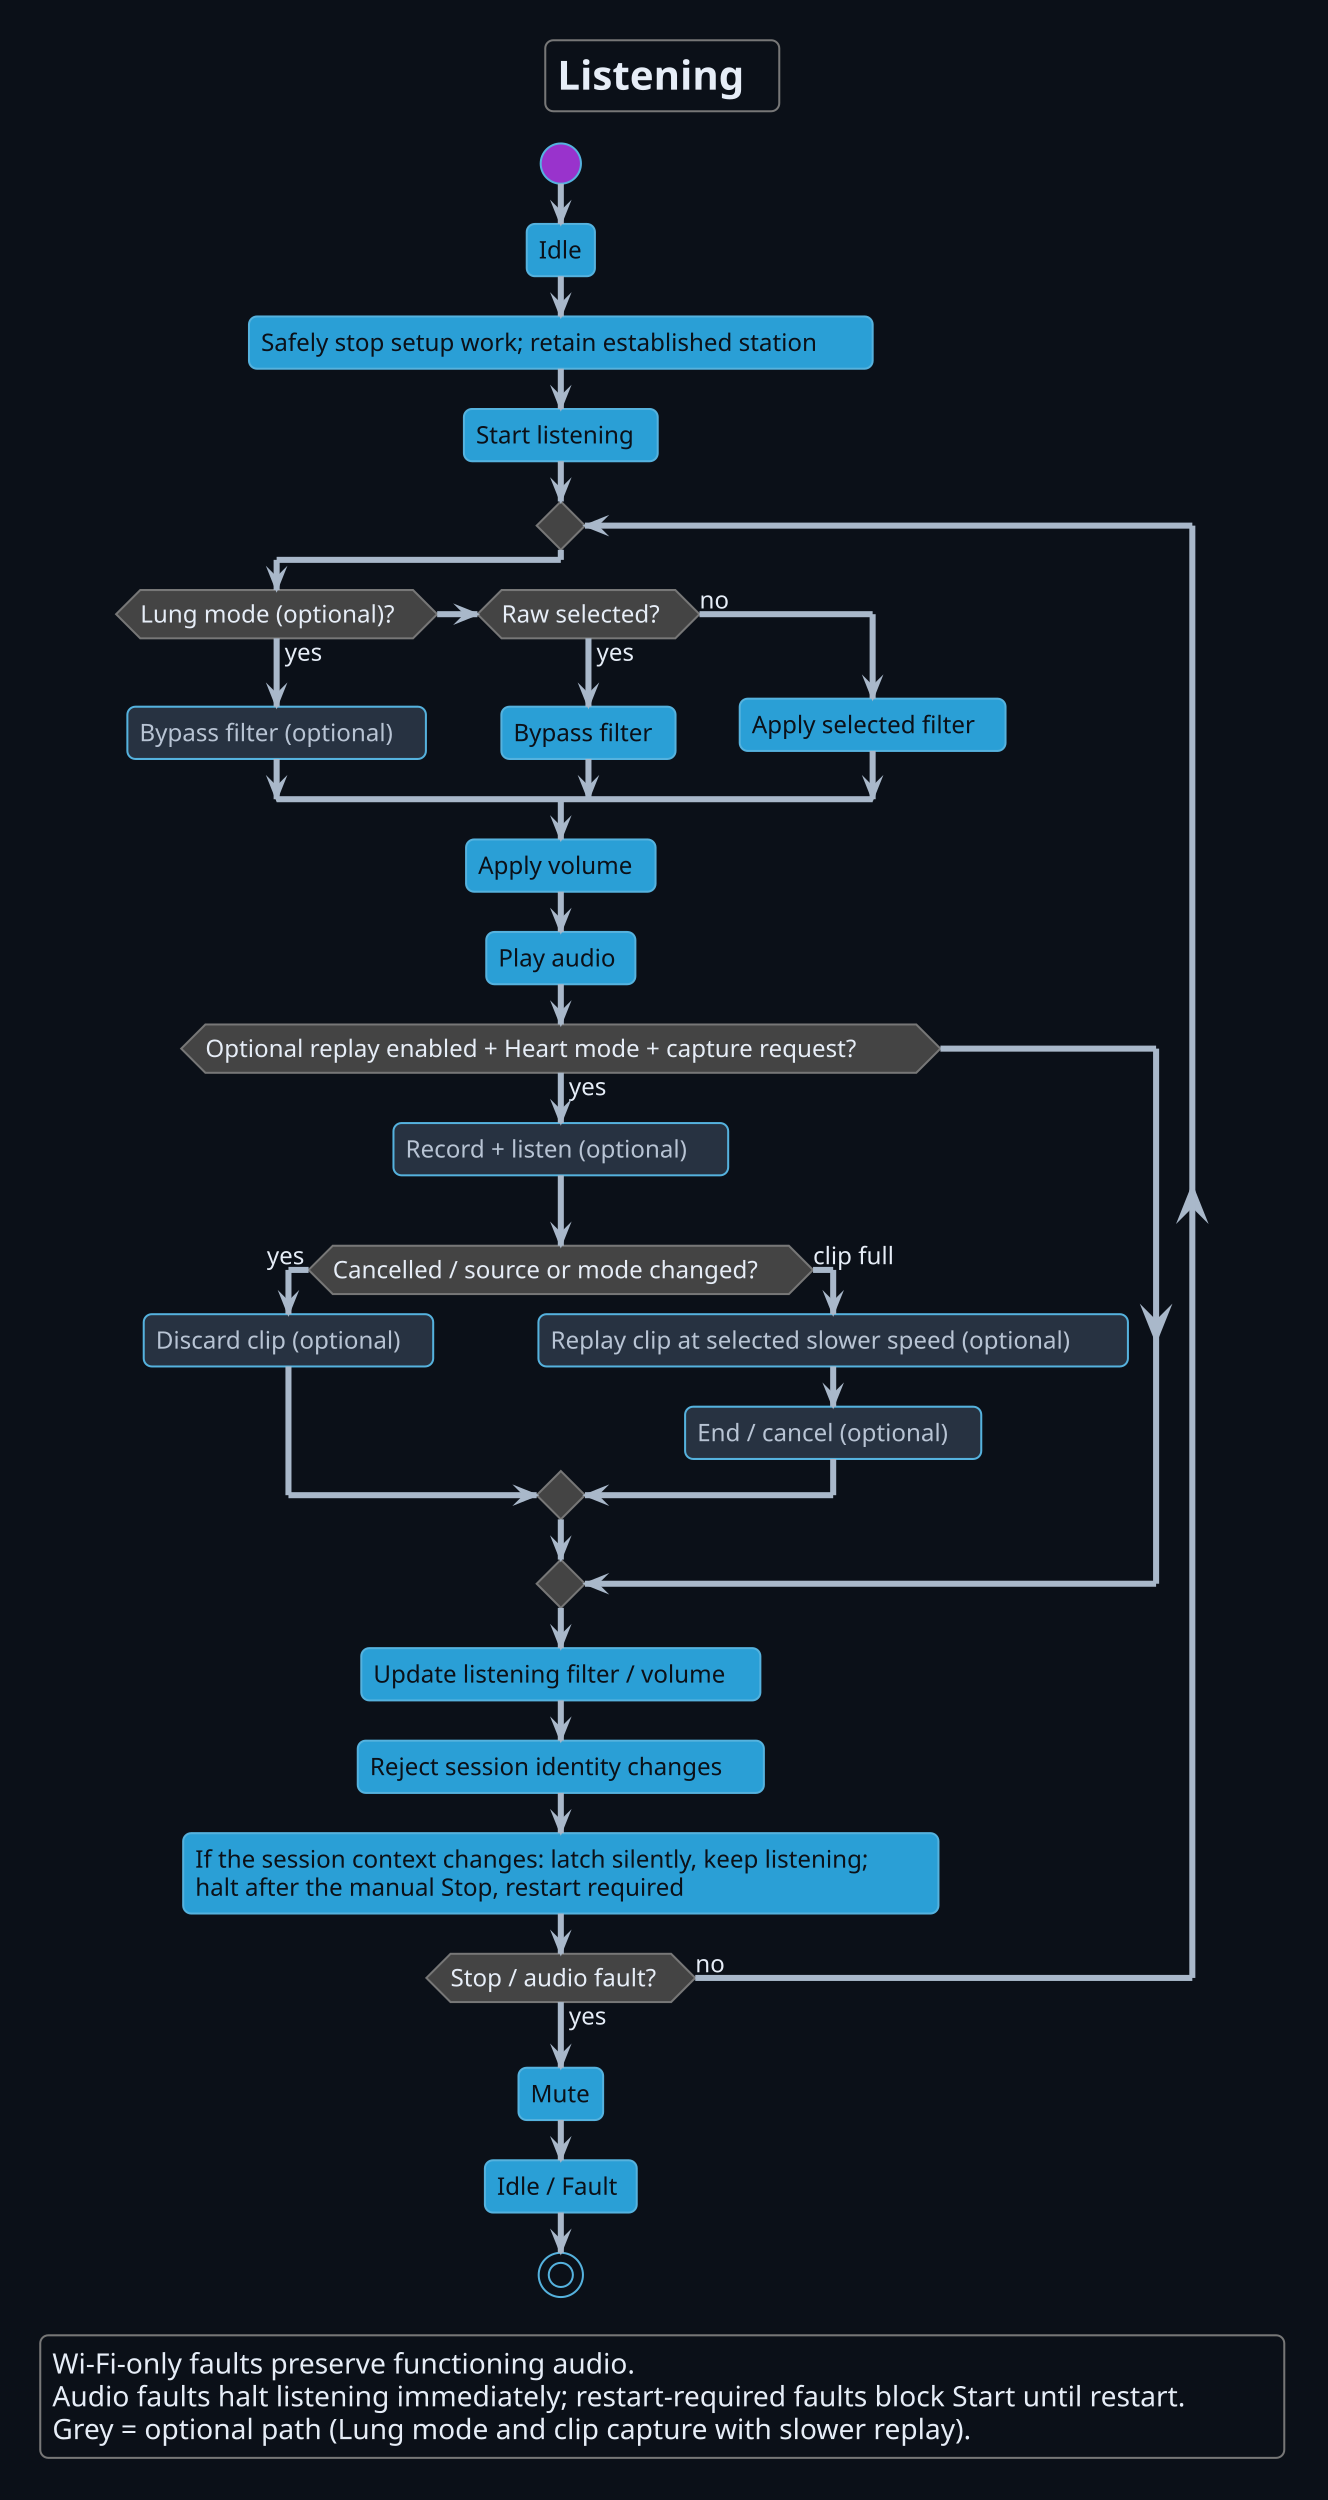
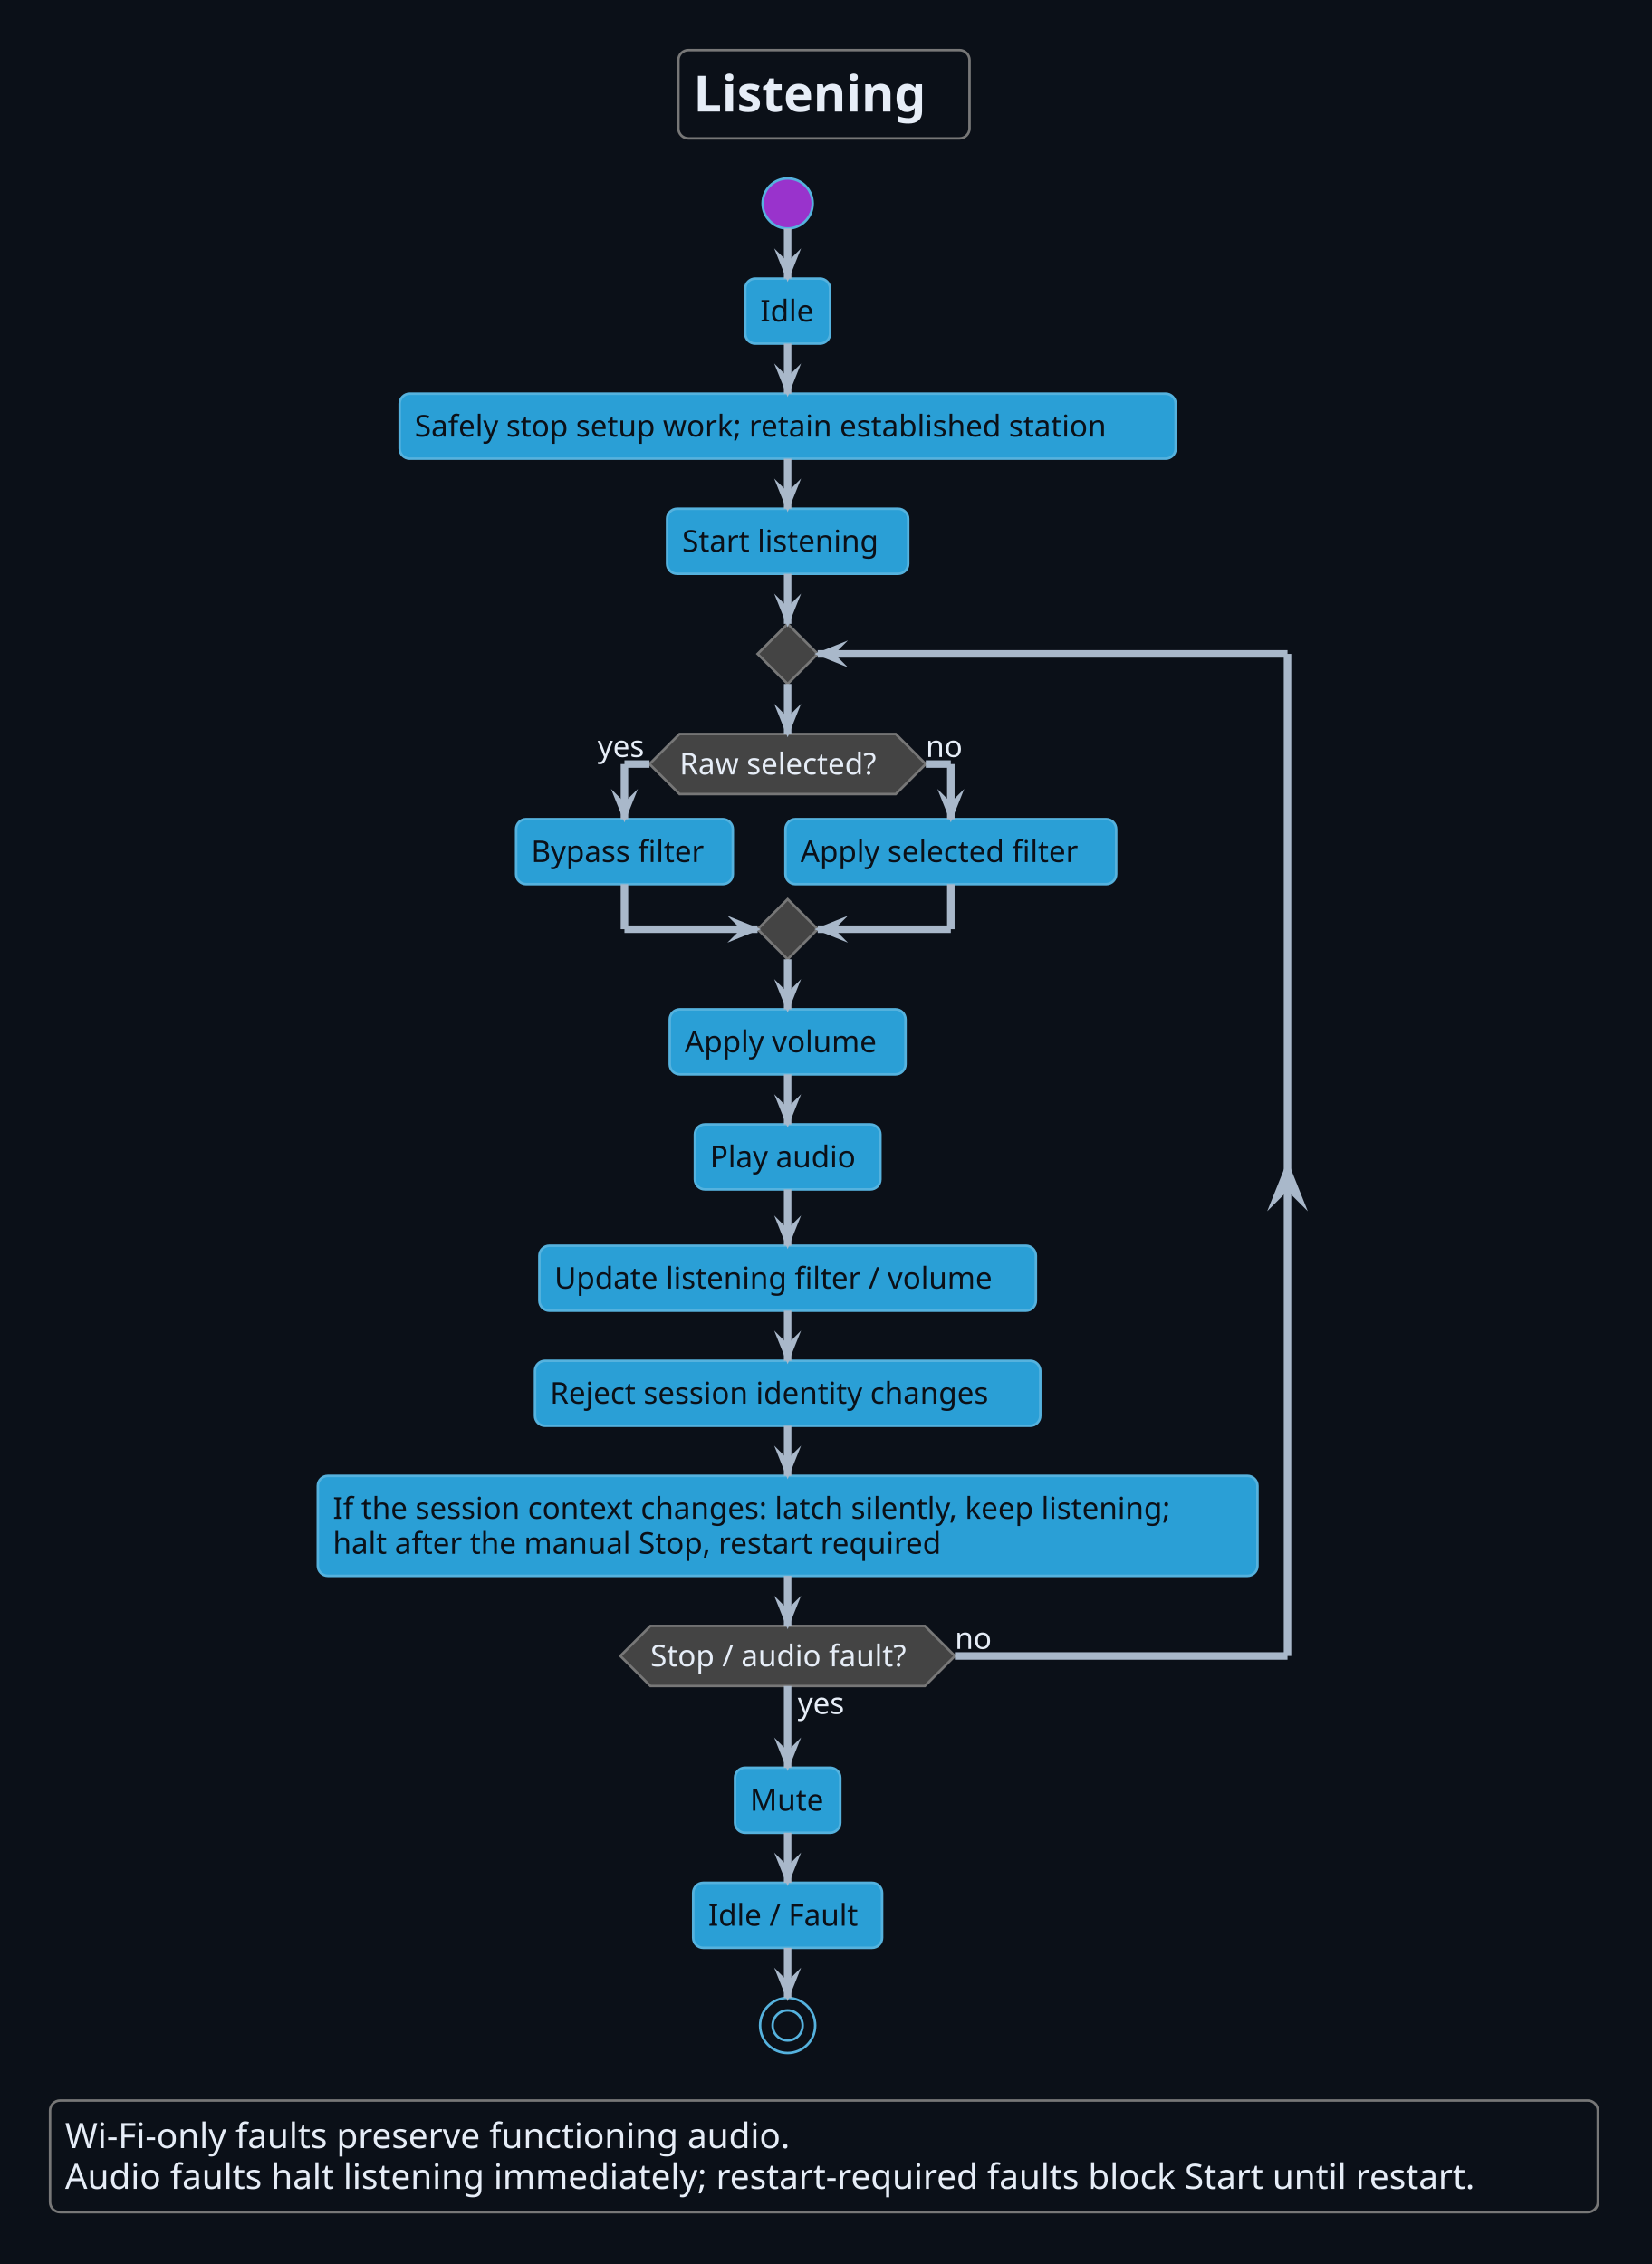
- <svg xmlns="http://www.w3.org/2000/svg" version="1.1" data-diagram-type="ACTIVITY" style="width:687px;height:1294px;background:#0B1018;" width="687.5px" height="1294.792px" viewBox="0 0 687 1294" zoomAndPan="magnify" preserveAspectRatio="none" contentStyleType="text/css">
+ <svg xmlns="http://www.w3.org/2000/svg" version="1.1" data-diagram-type="ACTIVITY" style="width:687px;height:942px;background:#0B1018;" width="687.5px" height="942.708px" viewBox="0 0 687 942" zoomAndPan="magnify" preserveAspectRatio="none" contentStyleType="text/css">
  <defs />
  <g font-family="sans-serif" lengthAdjust="spacing">
-     <rect x="0" y="0" width="687.5" height="1294.792" fill="#0B1018" style="stroke:none;" />
+     <rect x="0" y="0" width="687.5" height="942.708" fill="#0B1018" style="stroke:none;" />
    <g class="title" data-source-line="11">
      <rect x="282.225" y="20.833" width="121.122" height="36.751" fill="none" style="stroke:#777;stroke-width:1.042;" rx="4.167" ry="4.167" />
      <text x="288.475" y="46.421" fill="#E6EDF7" font-size="20.833" textLength="108.622" font-weight="700">Listening</text>
    </g>
-     <ellipse cx="290.279" cy="84.668" rx="10.417" ry="10.417" fill="#93C" style="stroke:#55B2DE;stroke-width:1.042;" />
-     <rect x="272.637" y="115.918" width="35.284" height="27.051" fill="#2A9FD6" style="stroke:#55B2DE;stroke-width:1.042;" rx="4.167" ry="4.167" />
-     <text x="278.887" y="133.771" fill="#0B1018" font-size="12.5" textLength="22.784">Idle</text>
-     <rect x="128.869" y="163.802" width="322.821" height="27.051" fill="#2A9FD6" style="stroke:#55B2DE;stroke-width:1.042;" rx="4.167" ry="4.167" />
-     <text x="135.119" y="181.655" fill="#0B1018" font-size="12.5" textLength="310.321">Safely stop setup work; retain established station</text>
-     <rect x="240.123" y="211.686" width="100.311" height="27.051" fill="#2A9FD6" style="stroke:#55B2DE;stroke-width:1.042;" rx="4.167" ry="4.167" />
-     <text x="246.373" y="229.539" fill="#0B1018" font-size="12.5" textLength="87.811">Start listening</text>
-     <polygon points="72.592,305.404,213.779,305.404,226.279,317.904,213.779,330.404,72.592,330.404,60.092,317.904,72.592,305.404" fill="#444" style="stroke:#777;stroke-width:1.042;stroke-linejoin:miter;stroke-miterlimit:10;" />
-     <text x="147.352" y="342.006" fill="#E6EDF7" font-size="12.5" textLength="21.6">yes</text>
-     <text x="72.592" y="322.231" fill="#E6EDF7" font-size="12.5" textLength="141.187">Lung mode (optional)?</text>
-     <rect x="65.921" y="365.788" width="154.529" height="27.051" fill="#273241" style="stroke:#55B2DE;stroke-width:1.042;" rx="4.167" ry="4.167" />
-     <text x="72.171" y="383.641" fill="#B8C4D4" font-size="12.5" textLength="142.029">Bypass filter (optional)</text>
-     <polygon points="259.612,305.404,349.553,305.404,362.053,317.904,349.553,330.404,259.612,330.404,247.112,317.904,259.612,305.404" fill="#444" style="stroke:#777;stroke-width:1.042;stroke-linejoin:miter;stroke-miterlimit:10;" />
-     <text x="308.749" y="342.006" fill="#E6EDF7" font-size="12.5" textLength="21.6">yes</text>
-     <text x="259.612" y="322.231" fill="#E6EDF7" font-size="12.5" textLength="89.941">Raw selected?</text>
-     <text x="362.053" y="314.956" fill="#E6EDF7" font-size="12.5" textLength="15.57">no</text>
-     <rect x="259.511" y="365.788" width="90.143" height="27.051" fill="#2A9FD6" style="stroke:#55B2DE;stroke-width:1.042;" rx="4.167" ry="4.167" />
-     <text x="265.761" y="383.641" fill="#0B1018" font-size="12.5" textLength="77.643">Bypass filter</text>
-     <rect x="382.887" y="361.637" width="137.579" height="27.051" fill="#2A9FD6" style="stroke:#55B2DE;stroke-width:1.042;" rx="4.167" ry="4.167" />
-     <text x="389.137" y="379.49" fill="#0B1018" font-size="12.5" textLength="125.079">Apply selected filter</text>
-     <rect x="241.243" y="434.505" width="98.071" height="27.051" fill="#2A9FD6" style="stroke:#55B2DE;stroke-width:1.042;" rx="4.167" ry="4.167" />
-     <text x="247.493" y="452.358" fill="#0B1018" font-size="12.5" textLength="85.571">Apply volume</text>
-     <rect x="251.69" y="482.389" width="77.179" height="27.051" fill="#2A9FD6" style="stroke:#55B2DE;stroke-width:1.042;" rx="4.167" ry="4.167" />
-     <text x="257.94" y="500.242" fill="#0B1018" font-size="12.5" textLength="64.679">Play audio</text>
-     <rect x="203.655" y="581.299" width="173.248" height="27.051" fill="#273241" style="stroke:#55B2DE;stroke-width:1.042;" rx="4.167" ry="4.167" />
-     <text x="209.905" y="599.152" fill="#B8C4D4" font-size="12.5" textLength="160.748">Record + listen (optional)</text>
-     <polygon points="172.222,644.808,408.336,644.808,420.836,657.308,408.336,669.808,172.222,669.808,159.722,657.308,172.222,644.808" fill="#444" style="stroke:#777;stroke-width:1.042;stroke-linejoin:miter;stroke-miterlimit:10;" />
-     <text x="172.222" y="661.635" fill="#E6EDF7" font-size="12.5" textLength="236.115">Cancelled / source or mode changed?</text>
-     <text x="138.122" y="654.36" fill="#E6EDF7" font-size="12.5" textLength="21.6">yes</text>
-     <text x="420.836" y="654.36" fill="#E6EDF7" font-size="12.5" textLength="44.995">clip full</text>
-     <rect x="74.391" y="680.225" width="149.829" height="27.051" fill="#273241" style="stroke:#55B2DE;stroke-width:1.042;" rx="4.167" ry="4.167" />
-     <text x="80.641" y="698.077" fill="#B8C4D4" font-size="12.5" textLength="137.329">Discard clip (optional)</text>
-     <rect x="278.693" y="680.225" width="305.121" height="27.051" fill="#273241" style="stroke:#55B2DE;stroke-width:1.042;" rx="4.167" ry="4.167" />
-     <text x="284.943" y="698.077" fill="#B8C4D4" font-size="12.5" textLength="292.621">Replay clip at selected slower speed (optional)</text>
-     <rect x="354.608" y="728.109" width="153.29" height="27.051" fill="#273241" style="stroke:#55B2DE;stroke-width:1.042;" rx="4.167" ry="4.167" />
-     <text x="360.858" y="745.962" fill="#B8C4D4" font-size="12.5" textLength="140.79">End / cancel (optional)</text>
-     <polygon points="290.279,761.41,302.779,773.91,290.279,786.41,277.779,773.91,290.279,761.41" fill="#444" style="stroke:#777;stroke-width:1.042;stroke-linejoin:miter;stroke-miterlimit:10;" />
-     <polygon points="106.295,530.273,474.264,530.273,486.764,542.773,474.264,555.273,106.295,555.273,93.795,542.773,106.295,530.273" fill="#444" style="stroke:#777;stroke-width:1.042;stroke-linejoin:miter;stroke-miterlimit:10;" />
-     <text x="294.446" y="566.876" fill="#E6EDF7" font-size="12.5" textLength="21.6">yes</text>
-     <text x="106.295" y="547.101" fill="#E6EDF7" font-size="12.5" textLength="367.969">Optional replay enabled + Heart mode + capture request?</text>
-     <polygon points="290.279,807.243,302.779,819.743,290.279,832.243,277.779,819.743,290.279,807.243" fill="#444" style="stroke:#777;stroke-width:1.042;stroke-linejoin:miter;stroke-miterlimit:10;" />
-     <rect x="186.998" y="853.076" width="206.561" height="27.051" fill="#2A9FD6" style="stroke:#55B2DE;stroke-width:1.042;" rx="4.167" ry="4.167" />
-     <text x="193.248" y="870.929" fill="#0B1018" font-size="12.5" textLength="194.061">Update listening filter / volume</text>
-     <rect x="185.174" y="900.96" width="210.211" height="27.051" fill="#2A9FD6" style="stroke:#55B2DE;stroke-width:1.042;" rx="4.167" ry="4.167" />
-     <text x="191.424" y="918.813" fill="#0B1018" font-size="12.5" textLength="197.711">Reject session identity changes</text>
-     <rect x="94.814" y="948.844" width="390.93" height="41.602" fill="#2A9FD6" style="stroke:#55B2DE;stroke-width:1.042;" rx="4.167" ry="4.167" />
-     <text x="101.064" y="966.697" fill="#0B1018" font-size="12.5" textLength="378.43">If the session context changes: latch silently, keep listening;</text>
-     <text x="101.064" y="981.248" fill="#0B1018" font-size="12.5" textLength="272.174">halt after the manual Stop, restart required</text>
-     <polygon points="290.279,259.57,302.779,272.07,290.279,284.57,277.779,272.07,290.279,259.57" fill="#444" style="stroke:#777;stroke-width:1.042;stroke-linejoin:miter;stroke-miterlimit:10;" />
-     <polygon points="233.19,1011.279,347.368,1011.279,359.868,1023.779,347.368,1036.279,233.19,1036.279,220.69,1023.779,233.19,1011.279" fill="#444" style="stroke:#777;stroke-width:1.042;stroke-linejoin:miter;stroke-miterlimit:10;" />
-     <text x="294.446" y="1047.882" fill="#E6EDF7" font-size="12.5" textLength="21.6">yes</text>
-     <text x="233.19" y="1028.107" fill="#E6EDF7" font-size="12.5" textLength="114.178">Stop / audio fault?</text>
-     <text x="359.868" y="1020.831" fill="#E6EDF7" font-size="12.5" textLength="15.57">no</text>
-     <rect x="268.38" y="1070.278" width="43.799" height="27.051" fill="#2A9FD6" style="stroke:#55B2DE;stroke-width:1.042;" rx="4.167" ry="4.167" />
-     <text x="274.63" y="1088.131" fill="#0B1018" font-size="12.5" textLength="31.299">Mute</text>
-     <rect x="250.985" y="1118.162" width="78.589" height="27.051" fill="#2A9FD6" style="stroke:#55B2DE;stroke-width:1.042;" rx="4.167" ry="4.167" />
-     <text x="257.235" y="1136.015" fill="#0B1018" font-size="12.5" textLength="66.089">Idle / Fault</text>
-     <ellipse cx="290.279" cy="1177.504" rx="11.458" ry="11.458" fill="none" style="stroke:#55B2DE;stroke-width:1.042;" />
-     <ellipse cx="290.279" cy="1177.504" rx="6.25" ry="6.25" fill="none" style="stroke:#55B2DE;stroke-width:1.042;" />
-     <line x1="290.279" y1="95.085" x2="290.279" y2="115.918" style="stroke:#A9B8CA;stroke-width:3.125;" />
-     <polygon points="286.112,105.501,290.279,115.918,294.446,105.501,290.279,109.668" fill="#A9B8CA" style="stroke:#A9B8CA;stroke-width:1.042;stroke-linejoin:miter;stroke-miterlimit:10;" />
-     <line x1="290.279" y1="142.969" x2="290.279" y2="163.802" style="stroke:#A9B8CA;stroke-width:3.125;" />
-     <polygon points="286.112,153.385,290.279,163.802,294.446,153.385,290.279,157.552" fill="#A9B8CA" style="stroke:#A9B8CA;stroke-width:1.042;stroke-linejoin:miter;stroke-miterlimit:10;" />
-     <line x1="290.279" y1="190.853" x2="290.279" y2="211.686" style="stroke:#A9B8CA;stroke-width:3.125;" />
-     <polygon points="286.112,201.27,290.279,211.686,294.446,201.27,290.279,205.436" fill="#A9B8CA" style="stroke:#A9B8CA;stroke-width:1.042;stroke-linejoin:miter;stroke-miterlimit:10;" />
-     <line x1="143.185" y1="330.404" x2="143.185" y2="365.788" style="stroke:#A9B8CA;stroke-width:3.125;" />
-     <polygon points="139.019,355.371,143.185,365.788,147.352,355.371,143.185,359.538" fill="#A9B8CA" style="stroke:#A9B8CA;stroke-width:1.042;stroke-linejoin:miter;stroke-miterlimit:10;" />
-     <line x1="143.185" y1="392.839" x2="143.185" y2="413.672" style="stroke:#A9B8CA;stroke-width:3.125;" />
-     <polygon points="139.019,403.255,143.185,413.672,147.352,403.255,143.185,407.422" fill="#A9B8CA" style="stroke:#A9B8CA;stroke-width:1.042;stroke-linejoin:miter;stroke-miterlimit:10;" />
-     <line x1="304.583" y1="330.404" x2="304.583" y2="365.788" style="stroke:#A9B8CA;stroke-width:3.125;" />
-     <polygon points="300.416,355.371,304.583,365.788,308.749,355.371,304.583,359.538" fill="#A9B8CA" style="stroke:#A9B8CA;stroke-width:1.042;stroke-linejoin:miter;stroke-miterlimit:10;" />
-     <line x1="304.583" y1="392.839" x2="304.583" y2="413.672" style="stroke:#A9B8CA;stroke-width:3.125;" />
-     <polygon points="300.416,403.255,304.583,413.672,308.749,403.255,304.583,407.422" fill="#A9B8CA" style="stroke:#A9B8CA;stroke-width:1.042;stroke-linejoin:miter;stroke-miterlimit:10;" />
-     <line x1="226.279" y1="317.904" x2="247.112" y2="317.904" style="stroke:#A9B8CA;stroke-width:3.125;" />
-     <polygon points="236.695,313.737,247.112,317.904,236.695,322.07,240.862,317.904" fill="#A9B8CA" style="stroke:#A9B8CA;stroke-width:1.042;stroke-linejoin:miter;stroke-miterlimit:10;" />
-     <line x1="290.279" y1="284.57" x2="290.279" y2="289.779" style="stroke:#A9B8CA;stroke-width:3.125;" />
-     <line x1="290.279" y1="289.779" x2="143.185" y2="289.779" style="stroke:#A9B8CA;stroke-width:3.125;" />
-     <line x1="143.185" y1="289.779" x2="143.185" y2="305.404" style="stroke:#A9B8CA;stroke-width:3.125;" />
-     <polygon points="139.019,294.987,143.185,305.404,147.352,294.987,143.185,299.154" fill="#A9B8CA" style="stroke:#A9B8CA;stroke-width:1.042;stroke-linejoin:miter;stroke-miterlimit:10;" />
-     <line x1="362.053" y1="317.904" x2="451.676" y2="317.904" style="stroke:#A9B8CA;stroke-width:3.125;" />
-     <line x1="451.676" y1="317.904" x2="451.676" y2="361.637" style="stroke:#A9B8CA;stroke-width:3.125;" />
-     <polygon points="447.51,351.221,451.676,361.637,455.843,351.221,451.676,355.387" fill="#A9B8CA" style="stroke:#A9B8CA;stroke-width:1.042;stroke-linejoin:miter;stroke-miterlimit:10;" />
-     <line x1="451.676" y1="388.688" x2="451.676" y2="413.672" style="stroke:#A9B8CA;stroke-width:3.125;" />
-     <polygon points="447.51,403.255,451.676,413.672,455.843,403.255,451.676,407.422" fill="#A9B8CA" style="stroke:#A9B8CA;stroke-width:1.042;stroke-linejoin:miter;stroke-miterlimit:10;" />
-     <line x1="143.185" y1="413.672" x2="451.676" y2="413.672" style="stroke:#A9B8CA;stroke-width:3.125;" />
-     <line x1="290.279" y1="413.672" x2="290.279" y2="434.505" style="stroke:#A9B8CA;stroke-width:3.125;" />
-     <polygon points="286.112,424.089,290.279,434.505,294.446,424.089,290.279,428.255" fill="#A9B8CA" style="stroke:#A9B8CA;stroke-width:1.042;stroke-linejoin:miter;stroke-miterlimit:10;" />
-     <line x1="290.279" y1="461.556" x2="290.279" y2="482.389" style="stroke:#A9B8CA;stroke-width:3.125;" />
-     <polygon points="286.112,471.973,290.279,482.389,294.446,471.973,290.279,476.139" fill="#A9B8CA" style="stroke:#A9B8CA;stroke-width:1.042;stroke-linejoin:miter;stroke-miterlimit:10;" />
-     <line x1="431.253" y1="707.275" x2="431.253" y2="728.109" style="stroke:#A9B8CA;stroke-width:3.125;" />
-     <polygon points="427.086,717.692,431.253,728.109,435.42,717.692,431.253,721.859" fill="#A9B8CA" style="stroke:#A9B8CA;stroke-width:1.042;stroke-linejoin:miter;stroke-miterlimit:10;" />
-     <line x1="159.722" y1="657.308" x2="149.305" y2="657.308" style="stroke:#A9B8CA;stroke-width:3.125;" />
-     <line x1="149.305" y1="657.308" x2="149.305" y2="680.225" style="stroke:#A9B8CA;stroke-width:3.125;" />
-     <polygon points="145.139,669.808,149.305,680.225,153.472,669.808,149.305,673.975" fill="#A9B8CA" style="stroke:#A9B8CA;stroke-width:1.042;stroke-linejoin:miter;stroke-miterlimit:10;" />
-     <line x1="420.836" y1="657.308" x2="431.253" y2="657.308" style="stroke:#A9B8CA;stroke-width:3.125;" />
-     <line x1="431.253" y1="657.308" x2="431.253" y2="680.225" style="stroke:#A9B8CA;stroke-width:3.125;" />
-     <polygon points="427.086,669.808,431.253,680.225,435.42,669.808,431.253,673.975" fill="#A9B8CA" style="stroke:#A9B8CA;stroke-width:1.042;stroke-linejoin:miter;stroke-miterlimit:10;" />
-     <line x1="149.305" y1="707.275" x2="149.305" y2="773.91" style="stroke:#A9B8CA;stroke-width:3.125;" />
-     <line x1="149.305" y1="773.91" x2="277.779" y2="773.91" style="stroke:#A9B8CA;stroke-width:3.125;" />
-     <polygon points="267.362,769.743,277.779,773.91,267.362,778.076,271.529,773.91" fill="#A9B8CA" style="stroke:#A9B8CA;stroke-width:1.042;stroke-linejoin:miter;stroke-miterlimit:10;" />
-     <line x1="431.253" y1="755.16" x2="431.253" y2="773.91" style="stroke:#A9B8CA;stroke-width:3.125;" />
-     <line x1="431.253" y1="773.91" x2="302.779" y2="773.91" style="stroke:#A9B8CA;stroke-width:3.125;" />
-     <polygon points="313.196,769.743,302.779,773.91,313.196,778.076,309.029,773.91" fill="#A9B8CA" style="stroke:#A9B8CA;stroke-width:1.042;stroke-linejoin:miter;stroke-miterlimit:10;" />
-     <line x1="290.279" y1="608.35" x2="290.279" y2="644.808" style="stroke:#A9B8CA;stroke-width:3.125;" />
-     <polygon points="286.112,634.391,290.279,644.808,294.446,634.391,290.279,638.558" fill="#A9B8CA" style="stroke:#A9B8CA;stroke-width:1.042;stroke-linejoin:miter;stroke-miterlimit:10;" />
-     <line x1="290.279" y1="555.273" x2="290.279" y2="581.299" style="stroke:#A9B8CA;stroke-width:3.125;" />
-     <polygon points="286.112,570.882,290.279,581.299,294.446,570.882,290.279,575.049" fill="#A9B8CA" style="stroke:#A9B8CA;stroke-width:1.042;stroke-linejoin:miter;stroke-miterlimit:10;" />
-     <line x1="486.764" y1="542.773" x2="598.397" y2="542.773" style="stroke:#A9B8CA;stroke-width:3.125;" />
-     <polygon points="594.23,681.25,598.397,691.667,602.563,681.25,598.397,685.417" fill="#A9B8CA" style="stroke:#A9B8CA;stroke-width:3.125;stroke-linejoin:miter;stroke-miterlimit:10;" />
-     <line x1="598.397" y1="542.773" x2="598.397" y2="819.743" style="stroke:#A9B8CA;stroke-width:3.125;" />
-     <line x1="598.397" y1="819.743" x2="302.779" y2="819.743" style="stroke:#A9B8CA;stroke-width:3.125;" />
-     <polygon points="313.196,815.576,302.779,819.743,313.196,823.91,309.029,819.743" fill="#A9B8CA" style="stroke:#A9B8CA;stroke-width:1.042;stroke-linejoin:miter;stroke-miterlimit:10;" />
-     <line x1="290.279" y1="786.41" x2="290.279" y2="807.243" style="stroke:#A9B8CA;stroke-width:3.125;" />
-     <polygon points="286.112,796.826,290.279,807.243,294.446,796.826,290.279,800.993" fill="#A9B8CA" style="stroke:#A9B8CA;stroke-width:1.042;stroke-linejoin:miter;stroke-miterlimit:10;" />
-     <line x1="290.279" y1="509.44" x2="290.279" y2="530.273" style="stroke:#A9B8CA;stroke-width:3.125;" />
-     <polygon points="286.112,519.857,290.279,530.273,294.446,519.857,290.279,524.023" fill="#A9B8CA" style="stroke:#A9B8CA;stroke-width:1.042;stroke-linejoin:miter;stroke-miterlimit:10;" />
-     <line x1="290.279" y1="832.243" x2="290.279" y2="853.076" style="stroke:#A9B8CA;stroke-width:3.125;" />
-     <polygon points="286.112,842.66,290.279,853.076,294.446,842.66,290.279,846.826" fill="#A9B8CA" style="stroke:#A9B8CA;stroke-width:1.042;stroke-linejoin:miter;stroke-miterlimit:10;" />
-     <line x1="290.279" y1="880.127" x2="290.279" y2="900.96" style="stroke:#A9B8CA;stroke-width:3.125;" />
-     <polygon points="286.112,890.544,290.279,900.96,294.446,890.544,290.279,894.71" fill="#A9B8CA" style="stroke:#A9B8CA;stroke-width:1.042;stroke-linejoin:miter;stroke-miterlimit:10;" />
-     <line x1="290.279" y1="928.011" x2="290.279" y2="948.844" style="stroke:#A9B8CA;stroke-width:3.125;" />
-     <polygon points="286.112,938.428,290.279,948.844,294.446,938.428,290.279,942.594" fill="#A9B8CA" style="stroke:#A9B8CA;stroke-width:1.042;stroke-linejoin:miter;stroke-miterlimit:10;" />
-     <line x1="359.868" y1="1023.779" x2="617.147" y2="1023.779" style="stroke:#A9B8CA;stroke-width:3.125;" />
-     <polygon points="612.98,627.083,617.147,616.667,621.313,627.083,617.147,622.917" fill="#A9B8CA" style="stroke:#A9B8CA;stroke-width:3.125;stroke-linejoin:miter;stroke-miterlimit:10;" />
-     <line x1="617.147" y1="272.07" x2="617.147" y2="1023.779" style="stroke:#A9B8CA;stroke-width:3.125;" />
-     <line x1="617.147" y1="272.07" x2="302.779" y2="272.07" style="stroke:#A9B8CA;stroke-width:3.125;" />
-     <polygon points="313.196,267.904,302.779,272.07,313.196,276.237,309.029,272.07" fill="#A9B8CA" style="stroke:#A9B8CA;stroke-width:1.042;stroke-linejoin:miter;stroke-miterlimit:10;" />
-     <line x1="290.279" y1="990.446" x2="290.279" y2="1011.279" style="stroke:#A9B8CA;stroke-width:3.125;" />
-     <polygon points="286.112,1000.863,290.279,1011.279,294.446,1000.863,290.279,1005.029" fill="#A9B8CA" style="stroke:#A9B8CA;stroke-width:1.042;stroke-linejoin:miter;stroke-miterlimit:10;" />
-     <line x1="290.279" y1="238.737" x2="290.279" y2="259.57" style="stroke:#A9B8CA;stroke-width:3.125;" />
-     <polygon points="286.112,249.154,290.279,259.57,294.446,249.154,290.279,253.32" fill="#A9B8CA" style="stroke:#A9B8CA;stroke-width:1.042;stroke-linejoin:miter;stroke-miterlimit:10;" />
-     <line x1="290.279" y1="1036.279" x2="290.279" y2="1070.278" style="stroke:#A9B8CA;stroke-width:3.125;" />
-     <polygon points="286.112,1059.861,290.279,1070.278,294.446,1059.861,290.279,1064.028" fill="#A9B8CA" style="stroke:#A9B8CA;stroke-width:1.042;stroke-linejoin:miter;stroke-miterlimit:10;" />
-     <line x1="290.279" y1="1097.329" x2="290.279" y2="1118.162" style="stroke:#A9B8CA;stroke-width:3.125;" />
-     <polygon points="286.112,1107.745,290.279,1118.162,294.446,1107.745,290.279,1111.912" fill="#A9B8CA" style="stroke:#A9B8CA;stroke-width:1.042;stroke-linejoin:miter;stroke-miterlimit:10;" />
-     <line x1="290.279" y1="1145.213" x2="290.279" y2="1166.046" style="stroke:#A9B8CA;stroke-width:3.125;" />
-     <polygon points="286.112,1155.629,290.279,1166.046,294.446,1155.629,290.279,1159.796" fill="#A9B8CA" style="stroke:#A9B8CA;stroke-width:1.042;stroke-linejoin:miter;stroke-miterlimit:10;" />
-     <g class="legend" data-source-line="42">
-       <rect x="20.833" y="1208.754" width="643.906" height="63.428" fill="none" style="stroke:#777;stroke-width:1.042;" rx="4.167" ry="4.167" />
-       <text x="27.083" y="1228.541" fill="#E6EDF7" font-size="14.583" textLength="323.069">Wi-Fi-only faults preserve functioning audio.</text>
-       <text x="27.083" y="1245.517" fill="#E6EDF7" font-size="14.583" textLength="631.406">Audio faults halt listening immediately; restart-required faults block Start until restart.</text>
-       <text x="27.083" y="1262.493" fill="#E6EDF7" font-size="14.583" textLength="516.811">Grey = optional path (Lung mode and clip capture with slower replay).</text>
+     <ellipse cx="327.682" cy="84.668" rx="10.417" ry="10.417" fill="#93C" style="stroke:#55B2DE;stroke-width:1.042;" />
+     <rect x="310.04" y="115.918" width="35.284" height="27.051" fill="#2A9FD6" style="stroke:#55B2DE;stroke-width:1.042;" rx="4.167" ry="4.167" />
+     <text x="316.29" y="133.771" fill="#0B1018" font-size="12.5" textLength="22.784">Idle</text>
+     <rect x="166.271" y="163.802" width="322.821" height="27.051" fill="#2A9FD6" style="stroke:#55B2DE;stroke-width:1.042;" rx="4.167" ry="4.167" />
+     <text x="172.521" y="181.655" fill="#0B1018" font-size="12.5" textLength="310.321">Safely stop setup work; retain established station</text>
+     <rect x="277.526" y="211.686" width="100.311" height="27.051" fill="#2A9FD6" style="stroke:#55B2DE;stroke-width:1.042;" rx="4.167" ry="4.167" />
+     <text x="283.776" y="229.539" fill="#0B1018" font-size="12.5" textLength="87.811">Start listening</text>
+     <polygon points="282.711,305.404,372.653,305.404,385.153,317.904,372.653,330.404,282.711,330.404,270.211,317.904,282.711,305.404" fill="#444" style="stroke:#777;stroke-width:1.042;stroke-linejoin:miter;stroke-miterlimit:10;" />
+     <text x="282.711" y="322.231" fill="#E6EDF7" font-size="12.5" textLength="89.941">Raw selected?</text>
+     <text x="248.611" y="314.956" fill="#E6EDF7" font-size="12.5" textLength="21.6">yes</text>
+     <text x="385.153" y="314.956" fill="#E6EDF7" font-size="12.5" textLength="15.57">no</text>
+     <rect x="214.723" y="340.82" width="90.143" height="27.051" fill="#2A9FD6" style="stroke:#55B2DE;stroke-width:1.042;" rx="4.167" ry="4.167" />
+     <text x="220.973" y="358.673" fill="#0B1018" font-size="12.5" textLength="77.643">Bypass filter</text>
+     <rect x="326.78" y="340.82" width="137.579" height="27.051" fill="#2A9FD6" style="stroke:#55B2DE;stroke-width:1.042;" rx="4.167" ry="4.167" />
+     <text x="333.03" y="358.673" fill="#0B1018" font-size="12.5" textLength="125.079">Apply selected filter</text>
+     <polygon points="327.682,374.121,340.182,386.621,327.682,399.121,315.182,386.621,327.682,374.121" fill="#444" style="stroke:#777;stroke-width:1.042;stroke-linejoin:miter;stroke-miterlimit:10;" />
+     <rect x="278.646" y="419.954" width="98.071" height="27.051" fill="#2A9FD6" style="stroke:#55B2DE;stroke-width:1.042;" rx="4.167" ry="4.167" />
+     <text x="284.896" y="437.807" fill="#0B1018" font-size="12.5" textLength="85.571">Apply volume</text>
+     <rect x="289.093" y="467.839" width="77.179" height="27.051" fill="#2A9FD6" style="stroke:#55B2DE;stroke-width:1.042;" rx="4.167" ry="4.167" />
+     <text x="295.343" y="485.691" fill="#0B1018" font-size="12.5" textLength="64.679">Play audio</text>
+     <rect x="224.401" y="518.311" width="206.561" height="27.051" fill="#2A9FD6" style="stroke:#55B2DE;stroke-width:1.042;" rx="4.167" ry="4.167" />
+     <text x="230.651" y="536.163" fill="#0B1018" font-size="12.5" textLength="194.061">Update listening filter / volume</text>
+     <rect x="222.576" y="566.195" width="210.211" height="27.051" fill="#2A9FD6" style="stroke:#55B2DE;stroke-width:1.042;" rx="4.167" ry="4.167" />
+     <text x="228.826" y="584.047" fill="#0B1018" font-size="12.5" textLength="197.711">Reject session identity changes</text>
+     <rect x="132.217" y="614.079" width="390.93" height="41.602" fill="#2A9FD6" style="stroke:#55B2DE;stroke-width:1.042;" rx="4.167" ry="4.167" />
+     <text x="138.467" y="631.932" fill="#0B1018" font-size="12.5" textLength="378.43">If the session context changes: latch silently, keep listening;</text>
+     <text x="138.467" y="646.482" fill="#0B1018" font-size="12.5" textLength="272.174">halt after the manual Stop, restart required</text>
+     <polygon points="327.682,259.57,340.182,272.07,327.682,284.57,315.182,272.07,327.682,259.57" fill="#444" style="stroke:#777;stroke-width:1.042;stroke-linejoin:miter;stroke-miterlimit:10;" />
+     <polygon points="270.593,676.514,384.771,676.514,397.271,689.014,384.771,701.514,270.593,701.514,258.093,689.014,270.593,676.514" fill="#444" style="stroke:#777;stroke-width:1.042;stroke-linejoin:miter;stroke-miterlimit:10;" />
+     <text x="331.849" y="713.116" fill="#E6EDF7" font-size="12.5" textLength="21.6">yes</text>
+     <text x="270.593" y="693.341" fill="#E6EDF7" font-size="12.5" textLength="114.178">Stop / audio fault?</text>
+     <text x="397.271" y="686.066" fill="#E6EDF7" font-size="12.5" textLength="15.57">no</text>
+     <rect x="305.783" y="735.512" width="43.799" height="27.051" fill="#2A9FD6" style="stroke:#55B2DE;stroke-width:1.042;" rx="4.167" ry="4.167" />
+     <text x="312.033" y="753.365" fill="#0B1018" font-size="12.5" textLength="31.299">Mute</text>
+     <rect x="288.388" y="783.396" width="78.589" height="27.051" fill="#2A9FD6" style="stroke:#55B2DE;stroke-width:1.042;" rx="4.167" ry="4.167" />
+     <text x="294.638" y="801.249" fill="#0B1018" font-size="12.5" textLength="66.089">Idle / Fault</text>
+     <ellipse cx="327.682" cy="842.739" rx="11.458" ry="11.458" fill="none" style="stroke:#55B2DE;stroke-width:1.042;" />
+     <ellipse cx="327.682" cy="842.739" rx="6.25" ry="6.25" fill="none" style="stroke:#55B2DE;stroke-width:1.042;" />
+     <line x1="327.682" y1="95.085" x2="327.682" y2="115.918" style="stroke:#A9B8CA;stroke-width:3.125;" />
+     <polygon points="323.515,105.501,327.682,115.918,331.849,105.501,327.682,109.668" fill="#A9B8CA" style="stroke:#A9B8CA;stroke-width:1.042;stroke-linejoin:miter;stroke-miterlimit:10;" />
+     <line x1="327.682" y1="142.969" x2="327.682" y2="163.802" style="stroke:#A9B8CA;stroke-width:3.125;" />
+     <polygon points="323.515,153.385,327.682,163.802,331.849,153.385,327.682,157.552" fill="#A9B8CA" style="stroke:#A9B8CA;stroke-width:1.042;stroke-linejoin:miter;stroke-miterlimit:10;" />
+     <line x1="327.682" y1="190.853" x2="327.682" y2="211.686" style="stroke:#A9B8CA;stroke-width:3.125;" />
+     <polygon points="323.515,201.27,327.682,211.686,331.849,201.27,327.682,205.436" fill="#A9B8CA" style="stroke:#A9B8CA;stroke-width:1.042;stroke-linejoin:miter;stroke-miterlimit:10;" />
+     <line x1="270.211" y1="317.904" x2="259.795" y2="317.904" style="stroke:#A9B8CA;stroke-width:3.125;" />
+     <line x1="259.795" y1="317.904" x2="259.795" y2="340.82" style="stroke:#A9B8CA;stroke-width:3.125;" />
+     <polygon points="255.628,330.404,259.795,340.82,263.961,330.404,259.795,334.57" fill="#A9B8CA" style="stroke:#A9B8CA;stroke-width:1.042;stroke-linejoin:miter;stroke-miterlimit:10;" />
+     <line x1="385.153" y1="317.904" x2="395.569" y2="317.904" style="stroke:#A9B8CA;stroke-width:3.125;" />
+     <line x1="395.569" y1="317.904" x2="395.569" y2="340.82" style="stroke:#A9B8CA;stroke-width:3.125;" />
+     <polygon points="391.403,330.404,395.569,340.82,399.736,330.404,395.569,334.57" fill="#A9B8CA" style="stroke:#A9B8CA;stroke-width:1.042;stroke-linejoin:miter;stroke-miterlimit:10;" />
+     <line x1="259.795" y1="367.871" x2="259.795" y2="386.621" style="stroke:#A9B8CA;stroke-width:3.125;" />
+     <line x1="259.795" y1="386.621" x2="315.182" y2="386.621" style="stroke:#A9B8CA;stroke-width:3.125;" />
+     <polygon points="304.765,382.454,315.182,386.621,304.765,390.788,308.932,386.621" fill="#A9B8CA" style="stroke:#A9B8CA;stroke-width:1.042;stroke-linejoin:miter;stroke-miterlimit:10;" />
+     <line x1="395.569" y1="367.871" x2="395.569" y2="386.621" style="stroke:#A9B8CA;stroke-width:3.125;" />
+     <line x1="395.569" y1="386.621" x2="340.182" y2="386.621" style="stroke:#A9B8CA;stroke-width:3.125;" />
+     <polygon points="350.599,382.454,340.182,386.621,350.599,390.788,346.432,386.621" fill="#A9B8CA" style="stroke:#A9B8CA;stroke-width:1.042;stroke-linejoin:miter;stroke-miterlimit:10;" />
+     <line x1="327.682" y1="399.121" x2="327.682" y2="419.954" style="stroke:#A9B8CA;stroke-width:3.125;" />
+     <polygon points="323.515,409.538,327.682,419.954,331.849,409.538,327.682,413.704" fill="#A9B8CA" style="stroke:#A9B8CA;stroke-width:1.042;stroke-linejoin:miter;stroke-miterlimit:10;" />
+     <line x1="327.682" y1="447.005" x2="327.682" y2="467.839" style="stroke:#A9B8CA;stroke-width:3.125;" />
+     <polygon points="323.515,457.422,327.682,467.839,331.849,457.422,327.682,461.589" fill="#A9B8CA" style="stroke:#A9B8CA;stroke-width:1.042;stroke-linejoin:miter;stroke-miterlimit:10;" />
+     <line x1="327.682" y1="494.889" x2="327.682" y2="518.311" style="stroke:#A9B8CA;stroke-width:3.125;" />
+     <polygon points="323.515,507.894,327.682,518.311,331.849,507.894,327.682,512.061" fill="#A9B8CA" style="stroke:#A9B8CA;stroke-width:1.042;stroke-linejoin:miter;stroke-miterlimit:10;" />
+     <line x1="327.682" y1="545.361" x2="327.682" y2="566.195" style="stroke:#A9B8CA;stroke-width:3.125;" />
+     <polygon points="323.515,555.778,327.682,566.195,331.849,555.778,327.682,559.945" fill="#A9B8CA" style="stroke:#A9B8CA;stroke-width:1.042;stroke-linejoin:miter;stroke-miterlimit:10;" />
+     <line x1="327.682" y1="593.245" x2="327.682" y2="614.079" style="stroke:#A9B8CA;stroke-width:3.125;" />
+     <polygon points="323.515,603.662,327.682,614.079,331.849,603.662,327.682,607.829" fill="#A9B8CA" style="stroke:#A9B8CA;stroke-width:1.042;stroke-linejoin:miter;stroke-miterlimit:10;" />
+     <line x1="327.682" y1="284.57" x2="327.682" y2="305.404" style="stroke:#A9B8CA;stroke-width:3.125;" />
+     <polygon points="323.515,294.987,327.682,305.404,331.849,294.987,327.682,299.154" fill="#A9B8CA" style="stroke:#A9B8CA;stroke-width:1.042;stroke-linejoin:miter;stroke-miterlimit:10;" />
+     <line x1="397.271" y1="689.014" x2="535.647" y2="689.014" style="stroke:#A9B8CA;stroke-width:3.125;" />
+     <polygon points="531.48,497.477,535.647,487.061,539.814,497.477,535.647,493.311" fill="#A9B8CA" style="stroke:#A9B8CA;stroke-width:3.125;stroke-linejoin:miter;stroke-miterlimit:10;" />
+     <line x1="535.647" y1="272.07" x2="535.647" y2="689.014" style="stroke:#A9B8CA;stroke-width:3.125;" />
+     <line x1="535.647" y1="272.07" x2="340.182" y2="272.07" style="stroke:#A9B8CA;stroke-width:3.125;" />
+     <polygon points="350.599,267.904,340.182,272.07,350.599,276.237,346.432,272.07" fill="#A9B8CA" style="stroke:#A9B8CA;stroke-width:1.042;stroke-linejoin:miter;stroke-miterlimit:10;" />
+     <line x1="327.682" y1="655.68" x2="327.682" y2="676.514" style="stroke:#A9B8CA;stroke-width:3.125;" />
+     <polygon points="323.515,666.097,327.682,676.514,331.849,666.097,327.682,670.264" fill="#A9B8CA" style="stroke:#A9B8CA;stroke-width:1.042;stroke-linejoin:miter;stroke-miterlimit:10;" />
+     <line x1="327.682" y1="238.737" x2="327.682" y2="259.57" style="stroke:#A9B8CA;stroke-width:3.125;" />
+     <polygon points="323.515,249.154,327.682,259.57,331.849,249.154,327.682,253.32" fill="#A9B8CA" style="stroke:#A9B8CA;stroke-width:1.042;stroke-linejoin:miter;stroke-miterlimit:10;" />
+     <line x1="327.682" y1="701.514" x2="327.682" y2="735.512" style="stroke:#A9B8CA;stroke-width:3.125;" />
+     <polygon points="323.515,725.096,327.682,735.512,331.849,725.096,327.682,729.262" fill="#A9B8CA" style="stroke:#A9B8CA;stroke-width:1.042;stroke-linejoin:miter;stroke-miterlimit:10;" />
+     <line x1="327.682" y1="762.563" x2="327.682" y2="783.396" style="stroke:#A9B8CA;stroke-width:3.125;" />
+     <polygon points="323.515,772.98,327.682,783.396,331.849,772.98,327.682,777.146" fill="#A9B8CA" style="stroke:#A9B8CA;stroke-width:1.042;stroke-linejoin:miter;stroke-miterlimit:10;" />
+     <line x1="327.682" y1="810.447" x2="327.682" y2="831.281" style="stroke:#A9B8CA;stroke-width:3.125;" />
+     <polygon points="323.515,820.864,327.682,831.281,331.849,820.864,327.682,825.031" fill="#A9B8CA" style="stroke:#A9B8CA;stroke-width:1.042;stroke-linejoin:miter;stroke-miterlimit:10;" />
+     <g class="legend" data-source-line="31">
+       <rect x="20.833" y="873.989" width="643.906" height="46.452" fill="none" style="stroke:#777;stroke-width:1.042;" rx="4.167" ry="4.167" />
+       <text x="27.083" y="893.775" fill="#E6EDF7" font-size="14.583" textLength="323.069">Wi-Fi-only faults preserve functioning audio.</text>
+       <text x="27.083" y="910.751" fill="#E6EDF7" font-size="14.583" textLength="631.406">Audio faults halt listening immediately; restart-required faults block Start until restart.</text>
    </g>
  </g>
</svg>
